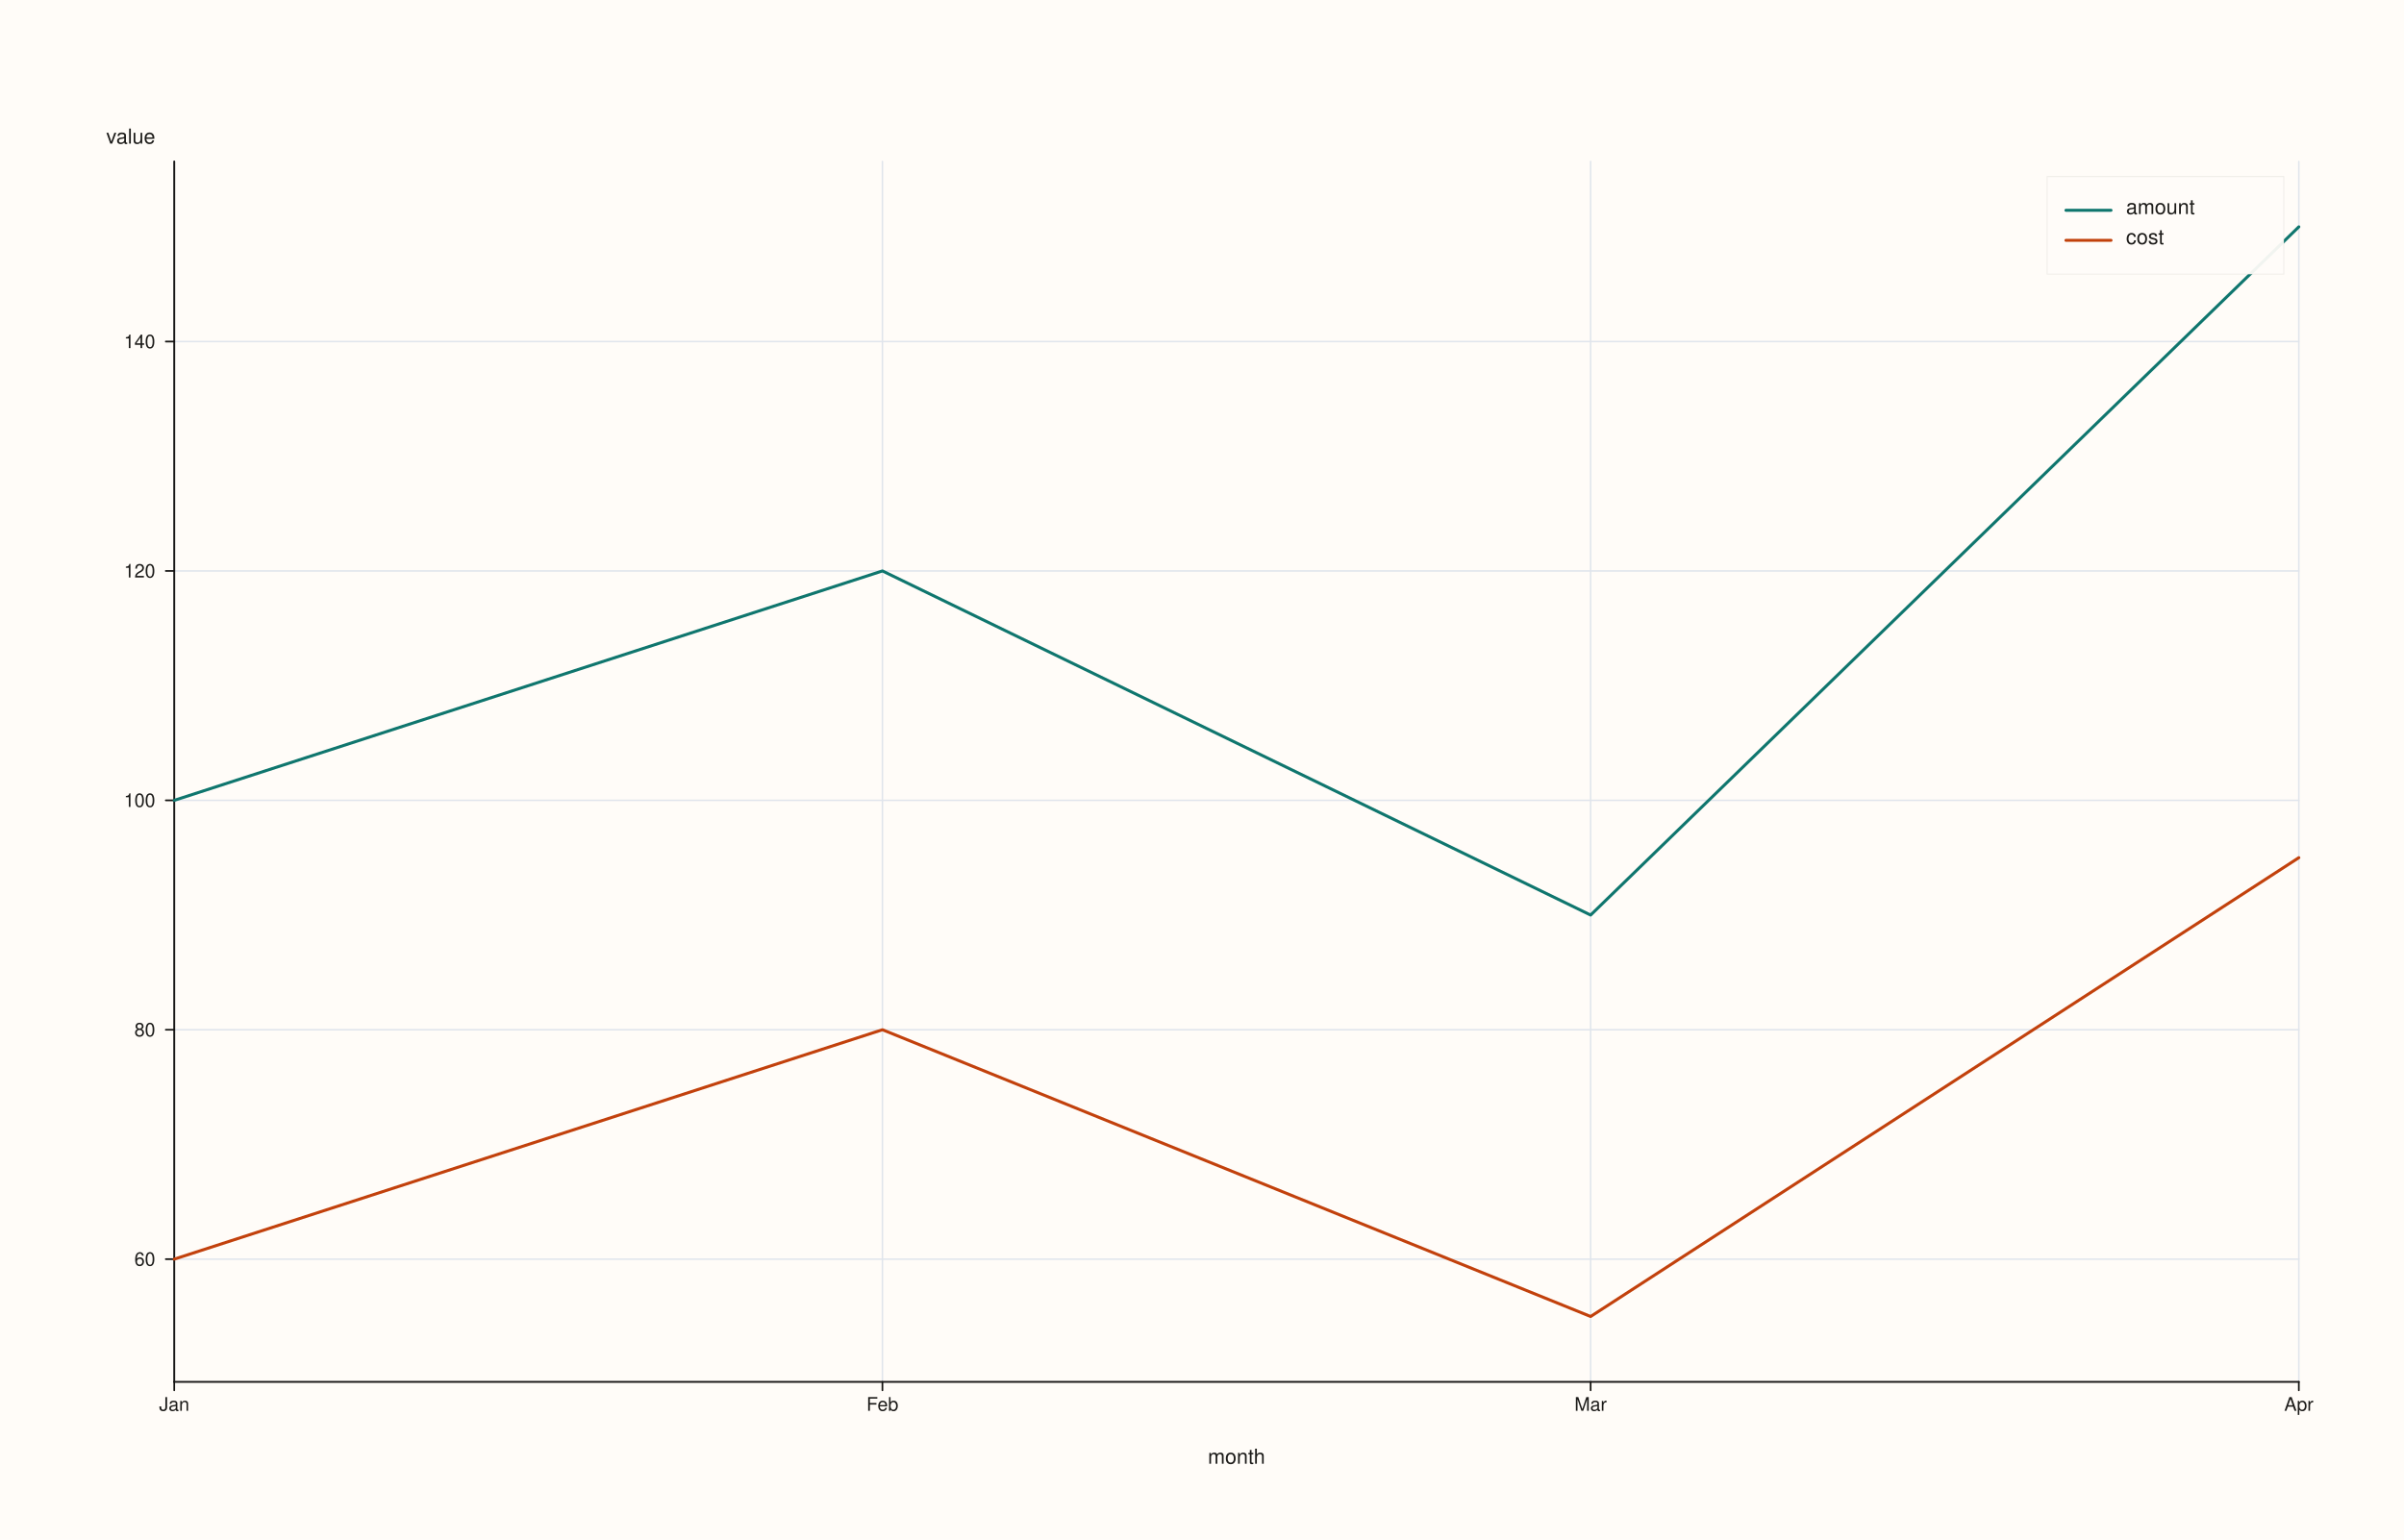
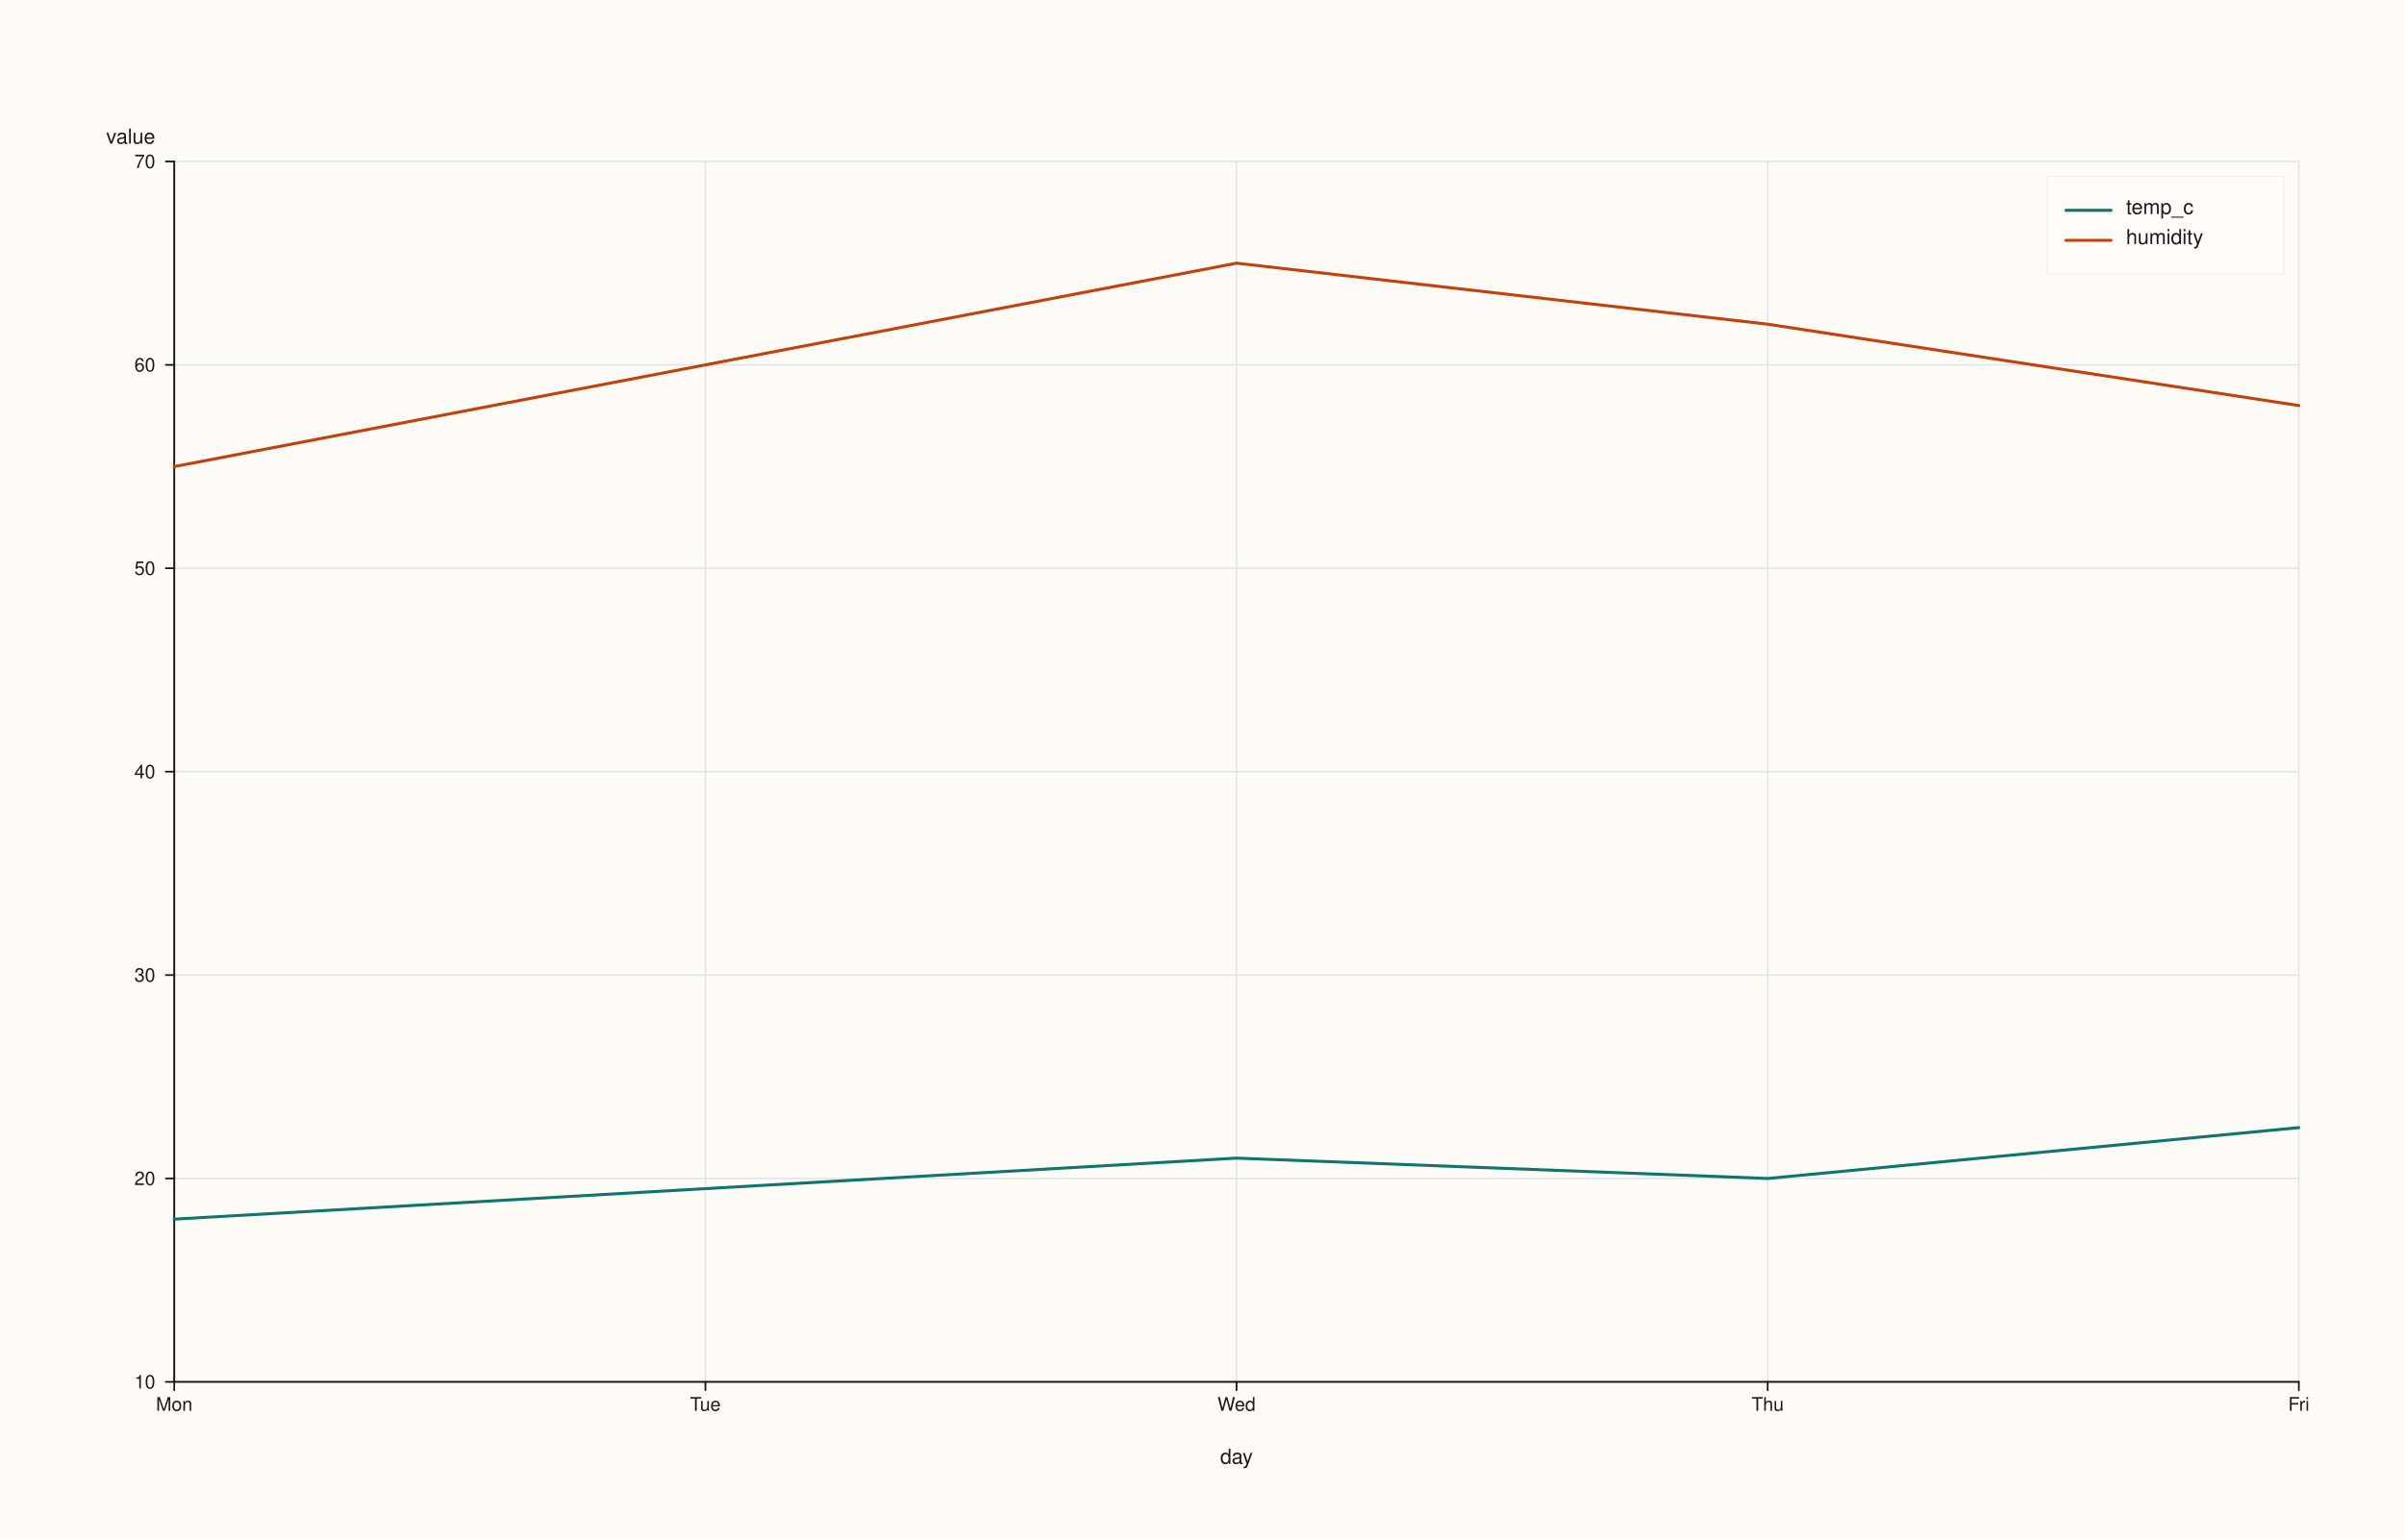
<svg xmlns="http://www.w3.org/2000/svg" width="1280" height="820" viewBox="0 0 1280 820">
  <rect x="0" y="0" width="1280" height="820" fill="rgb(255,252,248)" fill-opacity="1" />
  <path d="M 0 0 L 1280 0 L 1280 820 L 0 820 Z" stroke="none" fill="rgb(255,252,248)" fill-opacity="1" stroke-linejoin="round" stroke-linecap="round" />
  <path d="M 28 28 L 1252 28 L 1252 792 L 28 792 Z" stroke="none" fill="rgb(255,252,248)" fill-opacity="1" stroke-linejoin="round" stroke-linecap="round" />
  <path d="M 92.77 86 L 92.77 736 " stroke="rgb(224,229,236)" stroke-opacity="1" stroke-width="0.8" fill="none" stroke-linejoin="round" stroke-linecap="round" />
-   <path d="M 469.847 86 L 469.847 736 " stroke="rgb(224,229,236)" stroke-opacity="1" stroke-width="0.8" fill="none" stroke-linejoin="round" stroke-linecap="round" />
-   <path d="M 846.923 86 L 846.923 736 " stroke="rgb(224,229,236)" stroke-opacity="1" stroke-width="0.8" fill="none" stroke-linejoin="round" stroke-linecap="round" />
+   <path d="M 375.577 86 L 375.577 736 " stroke="rgb(224,229,236)" stroke-opacity="1" stroke-width="0.8" fill="none" stroke-linejoin="round" stroke-linecap="round" />
+   <path d="M 658.385 86 L 658.385 736 " stroke="rgb(224,229,236)" stroke-opacity="1" stroke-width="0.8" fill="none" stroke-linejoin="round" stroke-linecap="round" />
+   <path d="M 941.192 86 L 941.192 736 " stroke="rgb(224,229,236)" stroke-opacity="1" stroke-width="0.8" fill="none" stroke-linejoin="round" stroke-linecap="round" />
  <path d="M 1224 86 L 1224 736 " stroke="rgb(224,229,236)" stroke-opacity="1" stroke-width="0.8" fill="none" stroke-linejoin="round" stroke-linecap="round" />
-   <path d="M 92.77 670.634 L 1224 670.634 " stroke="rgb(224,229,236)" stroke-opacity="1" stroke-width="0.8" fill="none" stroke-linejoin="round" stroke-linecap="round" />
-   <path d="M 92.77 548.453 L 1224 548.453 " stroke="rgb(224,229,236)" stroke-opacity="1" stroke-width="0.8" fill="none" stroke-linejoin="round" stroke-linecap="round" />
-   <path d="M 92.77 426.273 L 1224 426.273 " stroke="rgb(224,229,236)" stroke-opacity="1" stroke-width="0.8" fill="none" stroke-linejoin="round" stroke-linecap="round" />
-   <path d="M 92.77 304.092 L 1224 304.092 " stroke="rgb(224,229,236)" stroke-opacity="1" stroke-width="0.8" fill="none" stroke-linejoin="round" stroke-linecap="round" />
-   <path d="M 92.77 181.912 L 1224 181.912 " stroke="rgb(224,229,236)" stroke-opacity="1" stroke-width="0.8" fill="none" stroke-linejoin="round" stroke-linecap="round" />
+   <path d="M 92.77 736 L 1224 736 " stroke="rgb(224,229,236)" stroke-opacity="1" stroke-width="0.8" fill="none" stroke-linejoin="round" stroke-linecap="round" />
+   <path d="M 92.77 627.667 L 1224 627.667 " stroke="rgb(224,229,236)" stroke-opacity="1" stroke-width="0.8" fill="none" stroke-linejoin="round" stroke-linecap="round" />
+   <path d="M 92.77 519.333 L 1224 519.333 " stroke="rgb(224,229,236)" stroke-opacity="1" stroke-width="0.8" fill="none" stroke-linejoin="round" stroke-linecap="round" />
+   <path d="M 92.77 411 L 1224 411 " stroke="rgb(224,229,236)" stroke-opacity="1" stroke-width="0.8" fill="none" stroke-linejoin="round" stroke-linecap="round" />
+   <path d="M 92.77 302.667 L 1224 302.667 " stroke="rgb(224,229,236)" stroke-opacity="1" stroke-width="0.8" fill="none" stroke-linejoin="round" stroke-linecap="round" />
+   <path d="M 92.77 194.333 L 1224 194.333 " stroke="rgb(224,229,236)" stroke-opacity="1" stroke-width="0.8" fill="none" stroke-linejoin="round" stroke-linecap="round" />
+   <path d="M 92.77 86 L 1224 86 " stroke="rgb(224,229,236)" stroke-opacity="1" stroke-width="0.8" fill="none" stroke-linejoin="round" stroke-linecap="round" />
  <path d="M 92.77 736 L 1224 736 " stroke="rgb(25,24,23)" stroke-opacity="1" stroke-width="1" fill="none" stroke-linejoin="round" stroke-linecap="round" />
  <path d="M 92.77 86 L 92.77 736 " stroke="rgb(25,24,23)" stroke-opacity="1" stroke-width="1" fill="none" stroke-linejoin="round" stroke-linecap="round" />
  <path d="M 92.77 736 L 92.77 740.5 " stroke="rgb(20,19,17)" stroke-opacity="1" stroke-width="0.9" fill="none" stroke-linejoin="round" stroke-linecap="round" />
-   <text x="92.77" y="751.4" font-family="Helvetica, Arial, sans-serif" font-size="10" fill="rgb(28,27,25)" fill-opacity="1" text-anchor="middle">Jan</text>
-   <path d="M 469.847 736 L 469.847 740.5 " stroke="rgb(20,19,17)" stroke-opacity="1" stroke-width="0.9" fill="none" stroke-linejoin="round" stroke-linecap="round" />
-   <text x="469.847" y="751.4" font-family="Helvetica, Arial, sans-serif" font-size="10" fill="rgb(28,27,25)" fill-opacity="1" text-anchor="middle">Feb</text>
-   <path d="M 846.923 736 L 846.923 740.5 " stroke="rgb(20,19,17)" stroke-opacity="1" stroke-width="0.9" fill="none" stroke-linejoin="round" stroke-linecap="round" />
-   <text x="846.923" y="751.4" font-family="Helvetica, Arial, sans-serif" font-size="10" fill="rgb(28,27,25)" fill-opacity="1" text-anchor="middle">Mar</text>
+   <text x="92.77" y="751.4" font-family="Helvetica, Arial, sans-serif" font-size="10" fill="rgb(28,27,25)" fill-opacity="1" text-anchor="middle">Mon</text>
+   <path d="M 375.577 736 L 375.577 740.5 " stroke="rgb(20,19,17)" stroke-opacity="1" stroke-width="0.9" fill="none" stroke-linejoin="round" stroke-linecap="round" />
+   <text x="375.577" y="751.4" font-family="Helvetica, Arial, sans-serif" font-size="10" fill="rgb(28,27,25)" fill-opacity="1" text-anchor="middle">Tue</text>
+   <path d="M 658.385 736 L 658.385 740.5 " stroke="rgb(20,19,17)" stroke-opacity="1" stroke-width="0.9" fill="none" stroke-linejoin="round" stroke-linecap="round" />
+   <text x="658.385" y="751.4" font-family="Helvetica, Arial, sans-serif" font-size="10" fill="rgb(28,27,25)" fill-opacity="1" text-anchor="middle">Wed</text>
+   <path d="M 941.192 736 L 941.192 740.5 " stroke="rgb(20,19,17)" stroke-opacity="1" stroke-width="0.9" fill="none" stroke-linejoin="round" stroke-linecap="round" />
+   <text x="941.192" y="751.4" font-family="Helvetica, Arial, sans-serif" font-size="10" fill="rgb(28,27,25)" fill-opacity="1" text-anchor="middle">Thu</text>
  <path d="M 1224 736 L 1224 740.5 " stroke="rgb(20,19,17)" stroke-opacity="1" stroke-width="0.9" fill="none" stroke-linejoin="round" stroke-linecap="round" />
-   <text x="1224" y="751.4" font-family="Helvetica, Arial, sans-serif" font-size="10" fill="rgb(28,27,25)" fill-opacity="1" text-anchor="middle">Apr</text>
-   <path d="M 88.27 670.634 L 92.77 670.634 " stroke="rgb(20,19,17)" stroke-opacity="1" stroke-width="0.9" fill="none" stroke-linejoin="round" stroke-linecap="round" />
-   <text x="82.67" y="674.134" font-family="Helvetica, Arial, sans-serif" font-size="10" fill="rgb(28,27,25)" fill-opacity="1" text-anchor="end">60</text>
-   <path d="M 88.27 548.453 L 92.77 548.453 " stroke="rgb(20,19,17)" stroke-opacity="1" stroke-width="0.9" fill="none" stroke-linejoin="round" stroke-linecap="round" />
-   <text x="82.67" y="551.953" font-family="Helvetica, Arial, sans-serif" font-size="10" fill="rgb(28,27,25)" fill-opacity="1" text-anchor="end">80</text>
-   <path d="M 88.27 426.273 L 92.77 426.273 " stroke="rgb(20,19,17)" stroke-opacity="1" stroke-width="0.9" fill="none" stroke-linejoin="round" stroke-linecap="round" />
-   <text x="82.67" y="429.773" font-family="Helvetica, Arial, sans-serif" font-size="10" fill="rgb(28,27,25)" fill-opacity="1" text-anchor="end">100</text>
-   <path d="M 88.27 304.092 L 92.77 304.092 " stroke="rgb(20,19,17)" stroke-opacity="1" stroke-width="0.9" fill="none" stroke-linejoin="round" stroke-linecap="round" />
-   <text x="82.67" y="307.592" font-family="Helvetica, Arial, sans-serif" font-size="10" fill="rgb(28,27,25)" fill-opacity="1" text-anchor="end">120</text>
-   <path d="M 88.27 181.912 L 92.77 181.912 " stroke="rgb(20,19,17)" stroke-opacity="1" stroke-width="0.9" fill="none" stroke-linejoin="round" stroke-linecap="round" />
-   <text x="82.67" y="185.412" font-family="Helvetica, Arial, sans-serif" font-size="10" fill="rgb(28,27,25)" fill-opacity="1" text-anchor="end">140</text>
-   <text x="658.385" y="779.6" font-family="Helvetica, Arial, sans-serif" font-size="11" fill="rgb(28,27,25)" fill-opacity="1" text-anchor="middle">month</text>
+   <text x="1224" y="751.4" font-family="Helvetica, Arial, sans-serif" font-size="10" fill="rgb(28,27,25)" fill-opacity="1" text-anchor="middle">Fri</text>
+   <path d="M 88.27 736 L 92.77 736 " stroke="rgb(20,19,17)" stroke-opacity="1" stroke-width="0.9" fill="none" stroke-linejoin="round" stroke-linecap="round" />
+   <text x="82.67" y="739.5" font-family="Helvetica, Arial, sans-serif" font-size="10" fill="rgb(28,27,25)" fill-opacity="1" text-anchor="end">10</text>
+   <path d="M 88.27 627.667 L 92.77 627.667 " stroke="rgb(20,19,17)" stroke-opacity="1" stroke-width="0.9" fill="none" stroke-linejoin="round" stroke-linecap="round" />
+   <text x="82.67" y="631.167" font-family="Helvetica, Arial, sans-serif" font-size="10" fill="rgb(28,27,25)" fill-opacity="1" text-anchor="end">20</text>
+   <path d="M 88.27 519.333 L 92.77 519.333 " stroke="rgb(20,19,17)" stroke-opacity="1" stroke-width="0.9" fill="none" stroke-linejoin="round" stroke-linecap="round" />
+   <text x="82.67" y="522.833" font-family="Helvetica, Arial, sans-serif" font-size="10" fill="rgb(28,27,25)" fill-opacity="1" text-anchor="end">30</text>
+   <path d="M 88.27 411 L 92.77 411 " stroke="rgb(20,19,17)" stroke-opacity="1" stroke-width="0.9" fill="none" stroke-linejoin="round" stroke-linecap="round" />
+   <text x="82.67" y="414.5" font-family="Helvetica, Arial, sans-serif" font-size="10" fill="rgb(28,27,25)" fill-opacity="1" text-anchor="end">40</text>
+   <path d="M 88.27 302.667 L 92.77 302.667 " stroke="rgb(20,19,17)" stroke-opacity="1" stroke-width="0.9" fill="none" stroke-linejoin="round" stroke-linecap="round" />
+   <text x="82.67" y="306.167" font-family="Helvetica, Arial, sans-serif" font-size="10" fill="rgb(28,27,25)" fill-opacity="1" text-anchor="end">50</text>
+   <path d="M 88.27 194.333 L 92.77 194.333 " stroke="rgb(20,19,17)" stroke-opacity="1" stroke-width="0.9" fill="none" stroke-linejoin="round" stroke-linecap="round" />
+   <text x="82.67" y="197.833" font-family="Helvetica, Arial, sans-serif" font-size="10" fill="rgb(28,27,25)" fill-opacity="1" text-anchor="end">60</text>
+   <path d="M 88.27 86 L 92.77 86 " stroke="rgb(20,19,17)" stroke-opacity="1" stroke-width="0.9" fill="none" stroke-linejoin="round" stroke-linecap="round" />
+   <text x="82.67" y="89.5" font-family="Helvetica, Arial, sans-serif" font-size="10" fill="rgb(28,27,25)" fill-opacity="1" text-anchor="end">70</text>
+   <text x="658.385" y="779.6" font-family="Helvetica, Arial, sans-serif" font-size="11" fill="rgb(28,27,25)" fill-opacity="1" text-anchor="middle">day</text>
  <text x="82.67" y="76.5" font-family="Helvetica, Arial, sans-serif" font-size="11" fill="rgb(28,27,25)" fill-opacity="1" text-anchor="end">value</text>
-   <path d="M 92.77 426.273 L 469.847 304.092 L 846.923 487.363 L 1224 120.821 " stroke="rgb(15,118,110)" stroke-opacity="1" stroke-width="1.6" fill="none" stroke-linejoin="round" stroke-linecap="round" />
-   <path d="M 92.77 670.634 L 469.847 548.453 L 846.923 701.179 L 1224 456.818 " stroke="rgb(194,65,12)" stroke-opacity="1" stroke-width="1.6" fill="none" stroke-linejoin="round" stroke-linecap="round" />
+   <path d="M 92.77 649.333 L 375.577 633.083 L 658.385 616.833 L 941.192 627.667 L 1224 600.583 " stroke="rgb(15,118,110)" stroke-opacity="1" stroke-width="1.6" fill="none" stroke-linejoin="round" stroke-linecap="round" />
+   <path d="M 92.77 248.5 L 375.577 194.333 L 658.385 140.167 L 941.192 172.667 L 1224 216 " stroke="rgb(194,65,12)" stroke-opacity="1" stroke-width="1.6" fill="none" stroke-linejoin="round" stroke-linecap="round" />
  <path d="M 1090 94 L 1216 94 L 1216 146 L 1090 146 Z" stroke="rgb(205,203,199)" stroke-opacity="0.28" stroke-width="0.6" fill="rgb(255,252,249)" fill-opacity="0.94" stroke-linejoin="round" stroke-linecap="round" />
  <path d="M 1100 112 L 1124 112 " stroke="rgb(15,118,110)" stroke-opacity="1" stroke-width="1.6" fill="none" stroke-linejoin="round" stroke-linecap="round" />
-   <text x="1132" y="114" font-family="Helvetica, Arial, sans-serif" font-size="11" fill="rgb(28,27,25)" fill-opacity="1" text-anchor="start">amount</text>
+   <text x="1132" y="114" font-family="Helvetica, Arial, sans-serif" font-size="11" fill="rgb(28,27,25)" fill-opacity="1" text-anchor="start">temp_c</text>
  <path d="M 1100 128 L 1124 128 " stroke="rgb(194,65,12)" stroke-opacity="1" stroke-width="1.6" fill="none" stroke-linejoin="round" stroke-linecap="round" />
-   <text x="1132" y="130" font-family="Helvetica, Arial, sans-serif" font-size="11" fill="rgb(28,27,25)" fill-opacity="1" text-anchor="start">cost</text>
+   <text x="1132" y="130" font-family="Helvetica, Arial, sans-serif" font-size="11" fill="rgb(28,27,25)" fill-opacity="1" text-anchor="start">humidity</text>
</svg>
